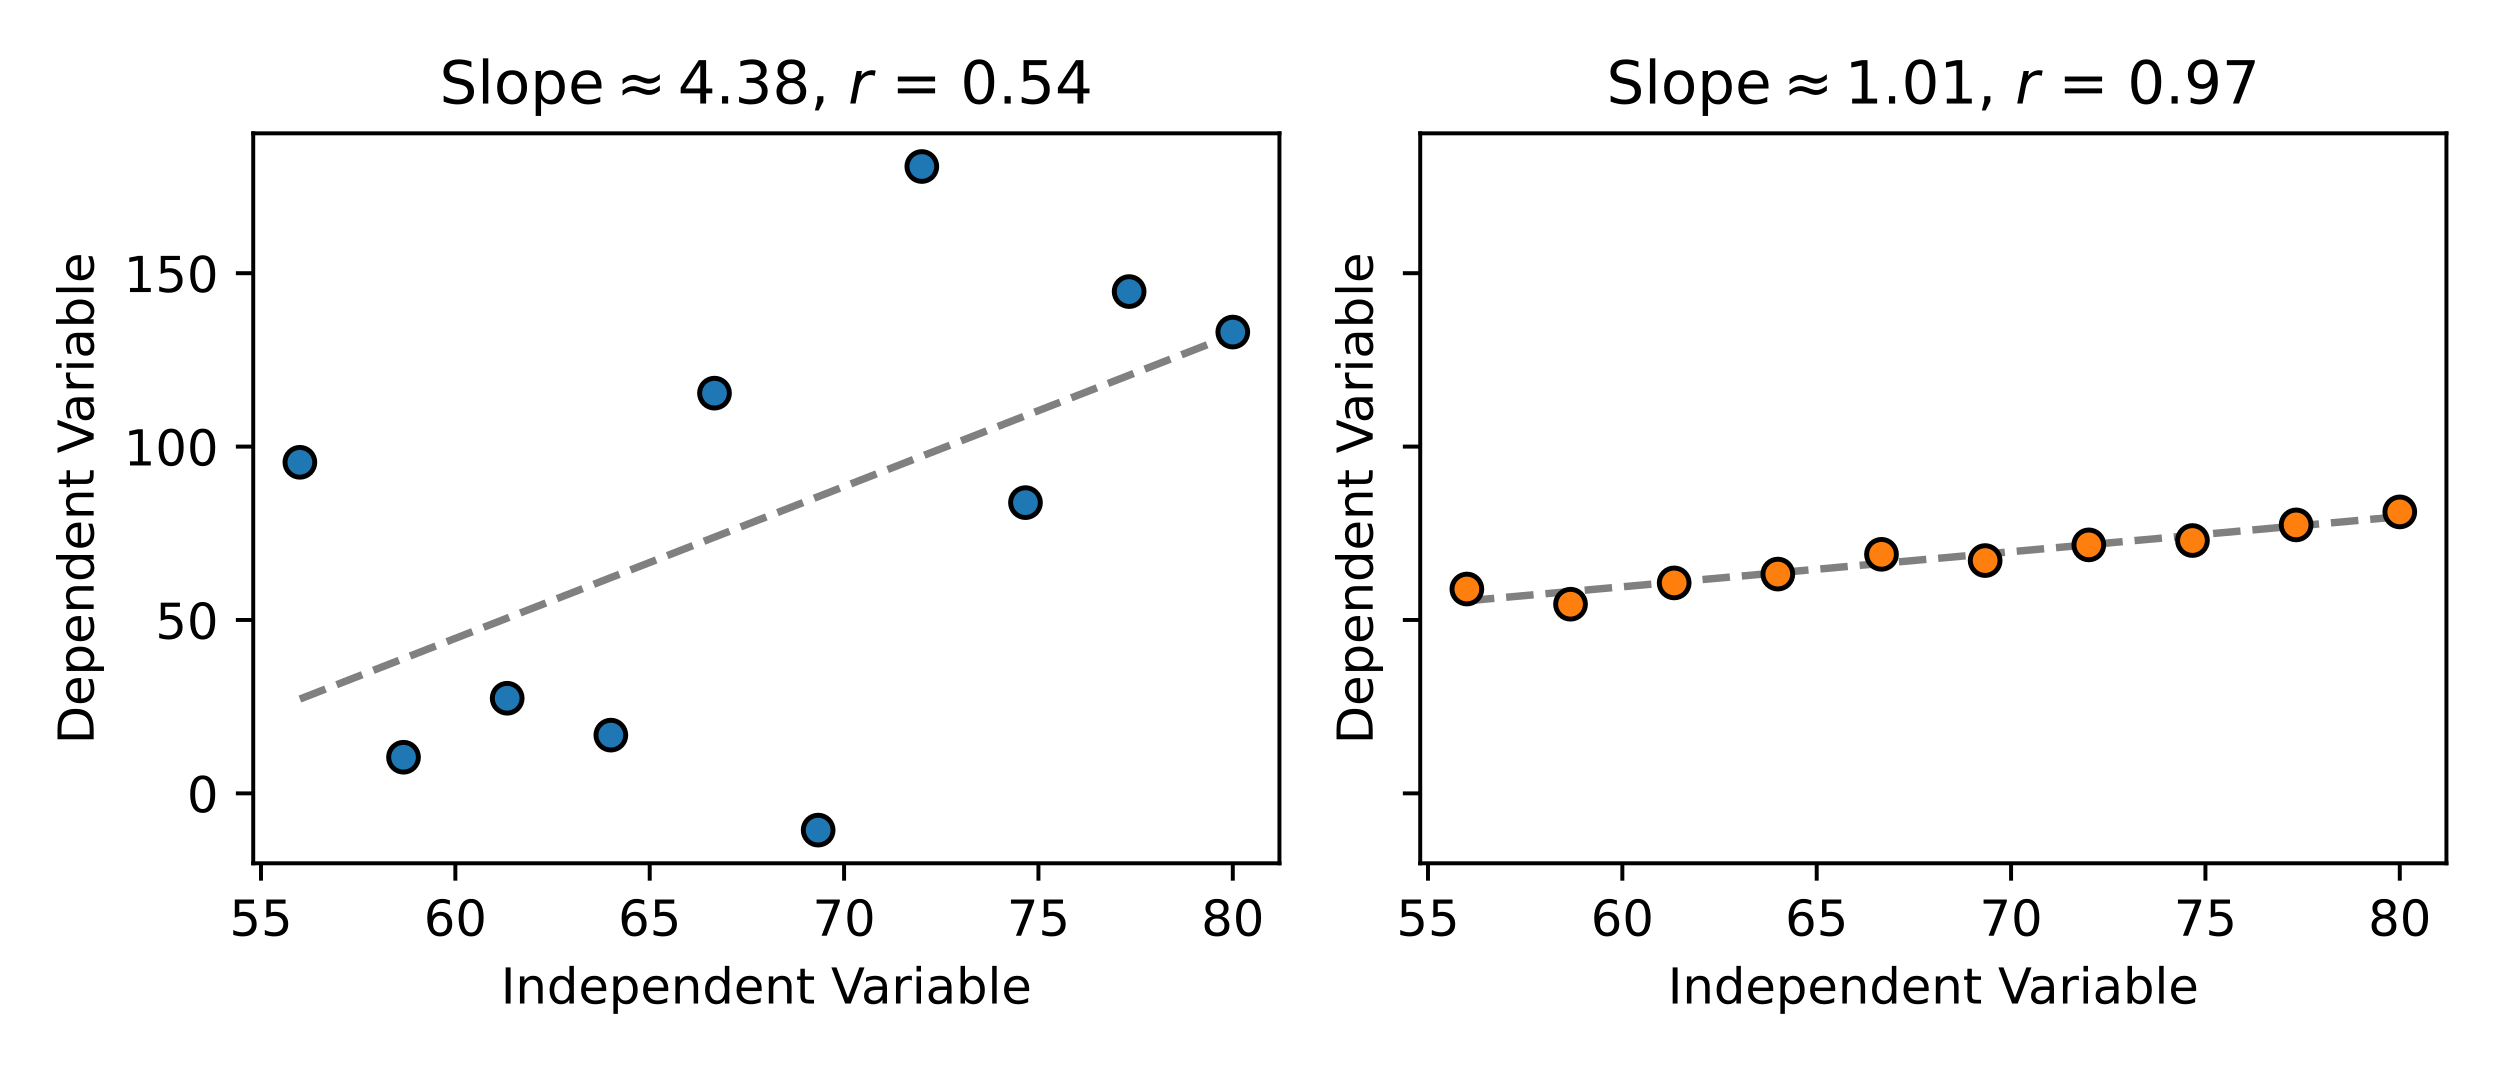
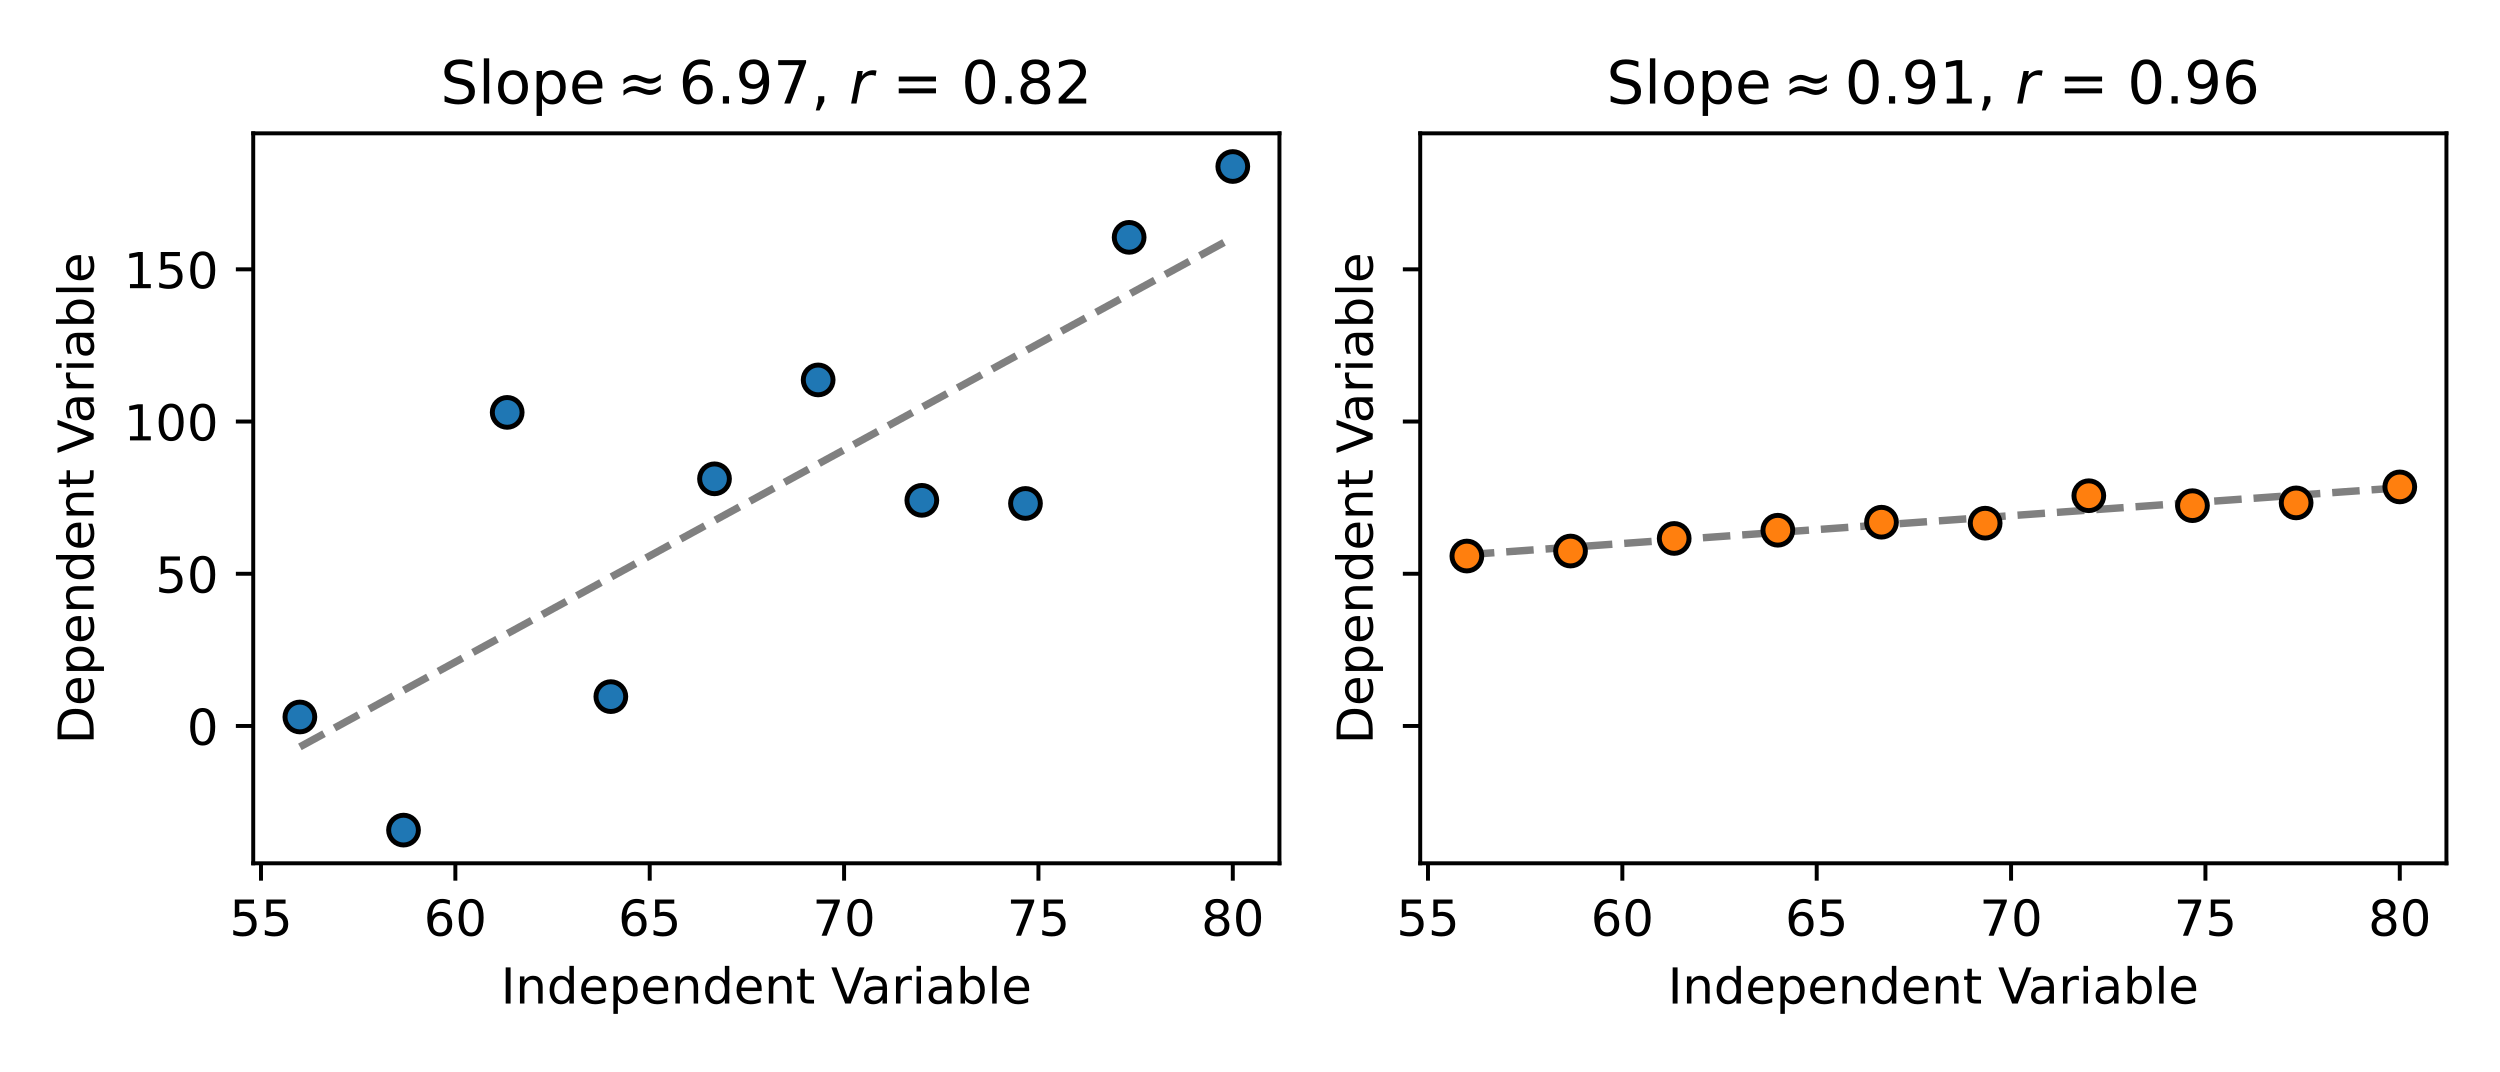
<svg xmlns="http://www.w3.org/2000/svg" xmlns:xlink="http://www.w3.org/1999/xlink" width="504pt" height="216pt" viewBox="0 0 504 216" version="1.1">
  <defs>
    <style type="text/css">*{stroke-linejoin: round; stroke-linecap: butt}</style>
  </defs>
  <g id="figure_1">
    <g id="patch_1">
      <path d="M 0 216  L 504 216  L 504 0  L 0 0  L 0 216  z " style="fill: none" />
    </g>
    <g id="axes_1">
      <g id="patch_2">
        <path d="M 51.05 174.04  L 257.935 174.04  L 257.935 26.88  L 51.05 26.88  L 51.05 174.04  z " style="fill: none" />
      </g>
      <g id="line2d_1">
-         <path d="M 60.454 140.927  L 81.351 132.767  L 102.249 124.607  L 123.146 116.447  L 144.044 108.287  L 164.941 100.127  L 185.839 91.967  L 206.736 83.806  L 227.634 75.646  L 248.531 67.486  " clip-path="url(#p17a0a06f5c)" style="fill: none; stroke-dasharray: 5.55,2.4; stroke-dashoffset: 0; stroke: #808080; stroke-width: 1.5" />
+         <path d="M 60.454 150.569  L 81.351 139.162  L 102.249 127.755  L 123.146 116.348  L 144.044 104.941  L 164.941 93.534  L 185.839 82.127  L 206.736 70.72  L 227.634 59.313  L 248.531 47.906  " clip-path="url(#p3f2c73d6b6)" style="fill: none; stroke-dasharray: 5.55,2.4; stroke-dashoffset: 0; stroke: #808080; stroke-width: 1.5" />
      </g>
      <g id="PathCollection_1">
        <defs>
-           <path id="ma135c1224b" d="M 0 3  C 0.796 3 1.559 2.684 2.121 2.121  C 2.684 1.559 3 0.796 3 0  C 3 -0.796 2.684 -1.559 2.121 -2.121  C 1.559 -2.684 0.796 -3 0 -3  C -0.796 -3 -1.559 -2.684 -2.121 -2.121  C -2.684 -1.559 -3 -0.796 -3 0  C -3 0.796 -2.684 1.559 -2.121 2.121  C -1.559 2.684 -0.796 3 0 3  z " style="stroke: #000000" />
+           <path id="m2530ea3f04" d="M 0 3  C 0.796 3 1.559 2.684 2.121 2.121  C 2.684 1.559 3 0.796 3 0  C 3 -0.796 2.684 -1.559 2.121 -2.121  C 1.559 -2.684 0.796 -3 0 -3  C -0.796 -3 -1.559 -2.684 -2.121 -2.121  C -2.684 -1.559 -3 -0.796 -3 0  C -3 0.796 -2.684 1.559 -2.121 2.121  C -1.559 2.684 -0.796 3 0 3  z " style="stroke: #000000" />
        </defs>
-         <g clip-path="url(#p17a0a06f5c)">
-           <use xlink:href="#ma135c1224b" x="60.454" y="93.2" style="fill: #1f77b4; stroke: #000000" />
-           <use xlink:href="#ma135c1224b" x="81.351" y="152.659" style="fill: #1f77b4; stroke: #000000" />
-           <use xlink:href="#ma135c1224b" x="102.249" y="140.767" style="fill: #1f77b4; stroke: #000000" />
-           <use xlink:href="#ma135c1224b" x="123.146" y="148.203" style="fill: #1f77b4; stroke: #000000" />
-           <use xlink:href="#ma135c1224b" x="144.044" y="79.26" style="fill: #1f77b4; stroke: #000000" />
-           <use xlink:href="#ma135c1224b" x="164.941" y="167.351" style="fill: #1f77b4; stroke: #000000" />
-           <use xlink:href="#ma135c1224b" x="185.839" y="33.569" style="fill: #1f77b4; stroke: #000000" />
-           <use xlink:href="#ma135c1224b" x="206.736" y="101.33" style="fill: #1f77b4; stroke: #000000" />
-           <use xlink:href="#ma135c1224b" x="227.634" y="58.782" style="fill: #1f77b4; stroke: #000000" />
-           <use xlink:href="#ma135c1224b" x="248.531" y="66.945" style="fill: #1f77b4; stroke: #000000" />
+         <g clip-path="url(#p3f2c73d6b6)">
+           <use xlink:href="#m2530ea3f04" x="60.454" y="144.544" style="fill: #1f77b4; stroke: #000000" />
+           <use xlink:href="#m2530ea3f04" x="81.351" y="167.351" style="fill: #1f77b4; stroke: #000000" />
+           <use xlink:href="#m2530ea3f04" x="102.249" y="83.138" style="fill: #1f77b4; stroke: #000000" />
+           <use xlink:href="#m2530ea3f04" x="123.146" y="140.44" style="fill: #1f77b4; stroke: #000000" />
+           <use xlink:href="#m2530ea3f04" x="144.044" y="96.53" style="fill: #1f77b4; stroke: #000000" />
+           <use xlink:href="#m2530ea3f04" x="164.941" y="76.593" style="fill: #1f77b4; stroke: #000000" />
+           <use xlink:href="#m2530ea3f04" x="185.839" y="100.867" style="fill: #1f77b4; stroke: #000000" />
+           <use xlink:href="#m2530ea3f04" x="206.736" y="101.495" style="fill: #1f77b4; stroke: #000000" />
+           <use xlink:href="#m2530ea3f04" x="227.634" y="47.849" style="fill: #1f77b4; stroke: #000000" />
+           <use xlink:href="#m2530ea3f04" x="248.531" y="33.569" style="fill: #1f77b4; stroke: #000000" />
        </g>
      </g>
      <g id="matplotlib.axis_1">
        <g id="xtick_1">
          <g id="line2d_2">
            <defs>
-               <path id="m4a7efebc53" d="M 0 0  L 0 3.5  " style="stroke: #000000; stroke-width: 0.8" />
+               <path id="m5d69a4705f" d="M 0 0  L 0 3.5  " style="stroke: #000000; stroke-width: 0.8" />
            </defs>
            <g>
-               <use xlink:href="#m4a7efebc53" x="52.617" y="174.04" style="stroke: #000000; stroke-width: 0.8" />
+               <use xlink:href="#m5d69a4705f" x="52.617" y="174.04" style="stroke: #000000; stroke-width: 0.8" />
            </g>
          </g>
          <g id="text_1">
            <g transform="translate(46.25481 188.6384) scale(0.1 -0.1)">
              <defs>
                <path id="DejaVuSans-35" d="M 691 4666  L 3169 4666  L 3169 4134  L 1269 4134  L 1269 2991  Q 1406 3038 1543 3061  Q 1681 3084 1819 3084  Q 2600 3084 3056 2656  Q 3513 2228 3513 1497  Q 3513 744 3044 326  Q 2575 -91 1722 -91  Q 1428 -91 1123 -41  Q 819 9 494 109  L 494 744  Q 775 591 1075 516  Q 1375 441 1709 441  Q 2250 441 2565 725  Q 2881 1009 2881 1497  Q 2881 1984 2565 2268  Q 2250 2553 1709 2553  Q 1456 2553 1204 2497  Q 953 2441 691 2322  L 691 4666  z " transform="scale(0.015625)" />
              </defs>
              <use xlink:href="#DejaVuSans-35" />
              <use xlink:href="#DejaVuSans-35" x="63.623" />
            </g>
          </g>
        </g>
        <g id="xtick_2">
          <g id="line2d_3">
            <g>
-               <use xlink:href="#m4a7efebc53" x="91.8" y="174.04" style="stroke: #000000; stroke-width: 0.8" />
+               <use xlink:href="#m5d69a4705f" x="91.8" y="174.04" style="stroke: #000000; stroke-width: 0.8" />
            </g>
          </g>
          <g id="text_2">
            <g transform="translate(85.43758 188.6384) scale(0.1 -0.1)">
              <defs>
                <path id="DejaVuSans-36" d="M 2113 2584  Q 1688 2584 1439 2293  Q 1191 2003 1191 1497  Q 1191 994 1439 701  Q 1688 409 2113 409  Q 2538 409 2786 701  Q 3034 994 3034 1497  Q 3034 2003 2786 2293  Q 2538 2584 2113 2584  z M 3366 4563  L 3366 3988  Q 3128 4100 2886 4159  Q 2644 4219 2406 4219  Q 1781 4219 1451 3797  Q 1122 3375 1075 2522  Q 1259 2794 1537 2939  Q 1816 3084 2150 3084  Q 2853 3084 3261 2657  Q 3669 2231 3669 1497  Q 3669 778 3244 343  Q 2819 -91 2113 -91  Q 1303 -91 875 529  Q 447 1150 447 2328  Q 447 3434 972 4092  Q 1497 4750 2381 4750  Q 2619 4750 2861 4703  Q 3103 4656 3366 4563  z " transform="scale(0.015625)" />
                <path id="DejaVuSans-30" d="M 2034 4250  Q 1547 4250 1301 3770  Q 1056 3291 1056 2328  Q 1056 1369 1301 889  Q 1547 409 2034 409  Q 2525 409 2770 889  Q 3016 1369 3016 2328  Q 3016 3291 2770 3770  Q 2525 4250 2034 4250  z M 2034 4750  Q 2819 4750 3233 4129  Q 3647 3509 3647 2328  Q 3647 1150 3233 529  Q 2819 -91 2034 -91  Q 1250 -91 836 529  Q 422 1150 422 2328  Q 422 3509 836 4129  Q 1250 4750 2034 4750  z " transform="scale(0.015625)" />
              </defs>
              <use xlink:href="#DejaVuSans-36" />
              <use xlink:href="#DejaVuSans-30" x="63.623" />
            </g>
          </g>
        </g>
        <g id="xtick_3">
          <g id="line2d_4">
            <g>
-               <use xlink:href="#m4a7efebc53" x="130.983" y="174.04" style="stroke: #000000; stroke-width: 0.8" />
+               <use xlink:href="#m5d69a4705f" x="130.983" y="174.04" style="stroke: #000000; stroke-width: 0.8" />
            </g>
          </g>
          <g id="text_3">
            <g transform="translate(124.6203 188.6384) scale(0.1 -0.1)">
              <use xlink:href="#DejaVuSans-36" />
              <use xlink:href="#DejaVuSans-35" x="63.623" />
            </g>
          </g>
        </g>
        <g id="xtick_4">
          <g id="line2d_5">
            <g>
-               <use xlink:href="#m4a7efebc53" x="170.166" y="174.04" style="stroke: #000000; stroke-width: 0.8" />
+               <use xlink:href="#m5d69a4705f" x="170.166" y="174.04" style="stroke: #000000; stroke-width: 0.8" />
            </g>
          </g>
          <g id="text_4">
            <g transform="translate(163.8031 188.6384) scale(0.1 -0.1)">
              <defs>
                <path id="DejaVuSans-37" d="M 525 4666  L 3525 4666  L 3525 4397  L 1831 0  L 1172 0  L 2766 4134  L 525 4134  L 525 4666  z " transform="scale(0.015625)" />
              </defs>
              <use xlink:href="#DejaVuSans-37" />
              <use xlink:href="#DejaVuSans-30" x="63.623" />
            </g>
          </g>
        </g>
        <g id="xtick_5">
          <g id="line2d_6">
            <g>
-               <use xlink:href="#m4a7efebc53" x="209.348" y="174.04" style="stroke: #000000; stroke-width: 0.8" />
+               <use xlink:href="#m5d69a4705f" x="209.348" y="174.04" style="stroke: #000000; stroke-width: 0.8" />
            </g>
          </g>
          <g id="text_5">
            <g transform="translate(202.9859 188.6384) scale(0.1 -0.1)">
              <use xlink:href="#DejaVuSans-37" />
              <use xlink:href="#DejaVuSans-35" x="63.623" />
            </g>
          </g>
        </g>
        <g id="xtick_6">
          <g id="line2d_7">
            <g>
-               <use xlink:href="#m4a7efebc53" x="248.531" y="174.04" style="stroke: #000000; stroke-width: 0.8" />
+               <use xlink:href="#m5d69a4705f" x="248.531" y="174.04" style="stroke: #000000; stroke-width: 0.8" />
            </g>
          </g>
          <g id="text_6">
            <g transform="translate(242.1686 188.6384) scale(0.1 -0.1)">
              <defs>
                <path id="DejaVuSans-38" d="M 2034 2216  Q 1584 2216 1326 1975  Q 1069 1734 1069 1313  Q 1069 891 1326 650  Q 1584 409 2034 409  Q 2484 409 2743 651  Q 3003 894 3003 1313  Q 3003 1734 2745 1975  Q 2488 2216 2034 2216  z M 1403 2484  Q 997 2584 770 2862  Q 544 3141 544 3541  Q 544 4100 942 4425  Q 1341 4750 2034 4750  Q 2731 4750 3128 4425  Q 3525 4100 3525 3541  Q 3525 3141 3298 2862  Q 3072 2584 2669 2484  Q 3125 2378 3379 2068  Q 3634 1759 3634 1313  Q 3634 634 3220 271  Q 2806 -91 2034 -91  Q 1263 -91 848 271  Q 434 634 434 1313  Q 434 1759 690 2068  Q 947 2378 1403 2484  z M 1172 3481  Q 1172 3119 1398 2916  Q 1625 2713 2034 2713  Q 2441 2713 2670 2916  Q 2900 3119 2900 3481  Q 2900 3844 2670 4047  Q 2441 4250 2034 4250  Q 1625 4250 1398 4047  Q 1172 3844 1172 3481  z " transform="scale(0.015625)" />
              </defs>
              <use xlink:href="#DejaVuSans-38" />
              <use xlink:href="#DejaVuSans-30" x="63.623" />
            </g>
          </g>
        </g>
        <g id="text_7">
          <g transform="translate(100.9644 202.3166) scale(0.1 -0.1)">
            <defs>
              <path id="DejaVuSans-49" d="M 628 4666  L 1259 4666  L 1259 0  L 628 0  L 628 4666  z " transform="scale(0.015625)" />
              <path id="DejaVuSans-6e" d="M 3513 2113  L 3513 0  L 2938 0  L 2938 2094  Q 2938 2591 2744 2837  Q 2550 3084 2163 3084  Q 1697 3084 1428 2787  Q 1159 2491 1159 1978  L 1159 0  L 581 0  L 581 3500  L 1159 3500  L 1159 2956  Q 1366 3272 1645 3428  Q 1925 3584 2291 3584  Q 2894 3584 3203 3211  Q 3513 2838 3513 2113  z " transform="scale(0.015625)" />
              <path id="DejaVuSans-64" d="M 2906 2969  L 2906 4863  L 3481 4863  L 3481 0  L 2906 0  L 2906 525  Q 2725 213 2448 61  Q 2172 -91 1784 -91  Q 1150 -91 751 415  Q 353 922 353 1747  Q 353 2572 751 3078  Q 1150 3584 1784 3584  Q 2172 3584 2448 3432  Q 2725 3281 2906 2969  z M 947 1747  Q 947 1113 1208 752  Q 1469 391 1925 391  Q 2381 391 2643 752  Q 2906 1113 2906 1747  Q 2906 2381 2643 2742  Q 2381 3103 1925 3103  Q 1469 3103 1208 2742  Q 947 2381 947 1747  z " transform="scale(0.015625)" />
              <path id="DejaVuSans-65" d="M 3597 1894  L 3597 1613  L 953 1613  Q 991 1019 1311 708  Q 1631 397 2203 397  Q 2534 397 2845 478  Q 3156 559 3463 722  L 3463 178  Q 3153 47 2828 -22  Q 2503 -91 2169 -91  Q 1331 -91 842 396  Q 353 884 353 1716  Q 353 2575 817 3079  Q 1281 3584 2069 3584  Q 2775 3584 3186 3129  Q 3597 2675 3597 1894  z M 3022 2063  Q 3016 2534 2758 2815  Q 2500 3097 2075 3097  Q 1594 3097 1305 2825  Q 1016 2553 972 2059  L 3022 2063  z " transform="scale(0.015625)" />
              <path id="DejaVuSans-70" d="M 1159 525  L 1159 -1331  L 581 -1331  L 581 3500  L 1159 3500  L 1159 2969  Q 1341 3281 1617 3432  Q 1894 3584 2278 3584  Q 2916 3584 3314 3078  Q 3713 2572 3713 1747  Q 3713 922 3314 415  Q 2916 -91 2278 -91  Q 1894 -91 1617 61  Q 1341 213 1159 525  z M 3116 1747  Q 3116 2381 2855 2742  Q 2594 3103 2138 3103  Q 1681 3103 1420 2742  Q 1159 2381 1159 1747  Q 1159 1113 1420 752  Q 1681 391 2138 391  Q 2594 391 2855 752  Q 3116 1113 3116 1747  z " transform="scale(0.015625)" />
              <path id="DejaVuSans-74" d="M 1172 4494  L 1172 3500  L 2356 3500  L 2356 3053  L 1172 3053  L 1172 1153  Q 1172 725 1289 603  Q 1406 481 1766 481  L 2356 481  L 2356 0  L 1766 0  Q 1100 0 847 248  Q 594 497 594 1153  L 594 3053  L 172 3053  L 172 3500  L 594 3500  L 594 4494  L 1172 4494  z " transform="scale(0.015625)" />
              <path id="DejaVuSans-20" transform="scale(0.015625)" />
              <path id="DejaVuSans-56" d="M 1831 0  L 50 4666  L 709 4666  L 2188 738  L 3669 4666  L 4325 4666  L 2547 0  L 1831 0  z " transform="scale(0.015625)" />
              <path id="DejaVuSans-61" d="M 2194 1759  Q 1497 1759 1228 1600  Q 959 1441 959 1056  Q 959 750 1161 570  Q 1363 391 1709 391  Q 2188 391 2477 730  Q 2766 1069 2766 1631  L 2766 1759  L 2194 1759  z M 3341 1997  L 3341 0  L 2766 0  L 2766 531  Q 2569 213 2275 61  Q 1981 -91 1556 -91  Q 1019 -91 701 211  Q 384 513 384 1019  Q 384 1609 779 1909  Q 1175 2209 1959 2209  L 2766 2209  L 2766 2266  Q 2766 2663 2505 2880  Q 2244 3097 1772 3097  Q 1472 3097 1187 3025  Q 903 2953 641 2809  L 641 3341  Q 956 3463 1253 3523  Q 1550 3584 1831 3584  Q 2591 3584 2966 3190  Q 3341 2797 3341 1997  z " transform="scale(0.015625)" />
              <path id="DejaVuSans-72" d="M 2631 2963  Q 2534 3019 2420 3045  Q 2306 3072 2169 3072  Q 1681 3072 1420 2755  Q 1159 2438 1159 1844  L 1159 0  L 581 0  L 581 3500  L 1159 3500  L 1159 2956  Q 1341 3275 1631 3429  Q 1922 3584 2338 3584  Q 2397 3584 2469 3576  Q 2541 3569 2628 3553  L 2631 2963  z " transform="scale(0.015625)" />
              <path id="DejaVuSans-69" d="M 603 3500  L 1178 3500  L 1178 0  L 603 0  L 603 3500  z M 603 4863  L 1178 4863  L 1178 4134  L 603 4134  L 603 4863  z " transform="scale(0.015625)" />
              <path id="DejaVuSans-62" d="M 3116 1747  Q 3116 2381 2855 2742  Q 2594 3103 2138 3103  Q 1681 3103 1420 2742  Q 1159 2381 1159 1747  Q 1159 1113 1420 752  Q 1681 391 2138 391  Q 2594 391 2855 752  Q 3116 1113 3116 1747  z M 1159 2969  Q 1341 3281 1617 3432  Q 1894 3584 2278 3584  Q 2916 3584 3314 3078  Q 3713 2572 3713 1747  Q 3713 922 3314 415  Q 2916 -91 2278 -91  Q 1894 -91 1617 61  Q 1341 213 1159 525  L 1159 0  L 581 0  L 581 4863  L 1159 4863  L 1159 2969  z " transform="scale(0.015625)" />
              <path id="DejaVuSans-6c" d="M 603 4863  L 1178 4863  L 1178 0  L 603 0  L 603 4863  z " transform="scale(0.015625)" />
            </defs>
            <use xlink:href="#DejaVuSans-49" />
            <use xlink:href="#DejaVuSans-6e" x="29.492" />
            <use xlink:href="#DejaVuSans-64" x="92.871" />
            <use xlink:href="#DejaVuSans-65" x="156.348" />
            <use xlink:href="#DejaVuSans-70" x="217.871" />
            <use xlink:href="#DejaVuSans-65" x="281.348" />
            <use xlink:href="#DejaVuSans-6e" x="342.871" />
            <use xlink:href="#DejaVuSans-64" x="406.25" />
            <use xlink:href="#DejaVuSans-65" x="469.727" />
            <use xlink:href="#DejaVuSans-6e" x="531.25" />
            <use xlink:href="#DejaVuSans-74" x="594.629" />
            <use xlink:href="#DejaVuSans-20" x="633.838" />
            <use xlink:href="#DejaVuSans-56" x="665.625" />
            <use xlink:href="#DejaVuSans-61" x="726.283" />
            <use xlink:href="#DejaVuSans-72" x="787.562" />
            <use xlink:href="#DejaVuSans-69" x="828.676" />
            <use xlink:href="#DejaVuSans-61" x="856.459" />
            <use xlink:href="#DejaVuSans-62" x="917.738" />
            <use xlink:href="#DejaVuSans-6c" x="981.215" />
            <use xlink:href="#DejaVuSans-65" x="1008.998" />
          </g>
        </g>
      </g>
      <g id="matplotlib.axis_2">
        <g id="ytick_1">
          <g id="line2d_8">
            <defs>
-               <path id="m10cedb093b" d="M 0 0  L -3.5 0  " style="stroke: #000000; stroke-width: 0.8" />
+               <path id="m2132329ffd" d="M 0 0  L -3.5 0  " style="stroke: #000000; stroke-width: 0.8" />
            </defs>
            <g>
-               <use xlink:href="#m10cedb093b" x="51.05" y="159.94" style="stroke: #000000; stroke-width: 0.8" />
+               <use xlink:href="#m2132329ffd" x="51.05" y="146.355" style="stroke: #000000; stroke-width: 0.8" />
            </g>
          </g>
          <g id="text_8">
-             <g transform="translate(37.6875 163.7393) scale(0.1 -0.1)">
+             <g transform="translate(37.6875 150.1543) scale(0.1 -0.1)">
              <use xlink:href="#DejaVuSans-30" />
            </g>
          </g>
        </g>
        <g id="ytick_2">
          <g id="line2d_9">
            <g>
-               <use xlink:href="#m10cedb093b" x="51.05" y="124.987" style="stroke: #000000; stroke-width: 0.8" />
+               <use xlink:href="#m2132329ffd" x="51.05" y="115.67" style="stroke: #000000; stroke-width: 0.8" />
            </g>
          </g>
          <g id="text_9">
-             <g transform="translate(31.325 128.7861) scale(0.1 -0.1)">
+             <g transform="translate(31.325 119.4691) scale(0.1 -0.1)">
              <use xlink:href="#DejaVuSans-35" />
              <use xlink:href="#DejaVuSans-30" x="63.623" />
            </g>
          </g>
        </g>
        <g id="ytick_3">
          <g id="line2d_10">
            <g>
-               <use xlink:href="#m10cedb093b" x="51.05" y="90.034" style="stroke: #000000; stroke-width: 0.8" />
+               <use xlink:href="#m2132329ffd" x="51.05" y="84.985" style="stroke: #000000; stroke-width: 0.8" />
            </g>
          </g>
          <g id="text_10">
-             <g transform="translate(24.9625 93.83292) scale(0.1 -0.1)">
+             <g transform="translate(24.9625 88.78389) scale(0.1 -0.1)">
              <defs>
                <path id="DejaVuSans-31" d="M 794 531  L 1825 531  L 1825 4091  L 703 3866  L 703 4441  L 1819 4666  L 2450 4666  L 2450 531  L 3481 531  L 3481 0  L 794 0  L 794 531  z " transform="scale(0.015625)" />
              </defs>
              <use xlink:href="#DejaVuSans-31" />
              <use xlink:href="#DejaVuSans-30" x="63.623" />
              <use xlink:href="#DejaVuSans-30" x="127.246" />
            </g>
          </g>
        </g>
        <g id="ytick_4">
          <g id="line2d_11">
            <g>
-               <use xlink:href="#m10cedb093b" x="51.05" y="55.08" style="stroke: #000000; stroke-width: 0.8" />
+               <use xlink:href="#m2132329ffd" x="51.05" y="54.299" style="stroke: #000000; stroke-width: 0.8" />
            </g>
          </g>
          <g id="text_11">
-             <g transform="translate(24.9625 58.87971) scale(0.1 -0.1)">
+             <g transform="translate(24.9625 58.09871) scale(0.1 -0.1)">
              <use xlink:href="#DejaVuSans-31" />
              <use xlink:href="#DejaVuSans-35" x="63.623" />
              <use xlink:href="#DejaVuSans-30" x="127.246" />
            </g>
          </g>
        </g>
        <g id="text_12">
          <g transform="translate(18.88281 150.0202) rotate(-90) scale(0.1 -0.1)">
            <defs>
              <path id="DejaVuSans-44" d="M 1259 4147  L 1259 519  L 2022 519  Q 2988 519 3436 956  Q 3884 1394 3884 2338  Q 3884 3275 3436 3711  Q 2988 4147 2022 4147  L 1259 4147  z M 628 4666  L 1925 4666  Q 3281 4666 3915 4102  Q 4550 3538 4550 2338  Q 4550 1131 3912 565  Q 3275 0 1925 0  L 628 0  L 628 4666  z " transform="scale(0.015625)" />
            </defs>
            <use xlink:href="#DejaVuSans-44" />
            <use xlink:href="#DejaVuSans-65" x="77.002" />
            <use xlink:href="#DejaVuSans-70" x="138.525" />
            <use xlink:href="#DejaVuSans-65" x="202.002" />
            <use xlink:href="#DejaVuSans-6e" x="263.525" />
            <use xlink:href="#DejaVuSans-64" x="326.904" />
            <use xlink:href="#DejaVuSans-65" x="390.381" />
            <use xlink:href="#DejaVuSans-6e" x="451.904" />
            <use xlink:href="#DejaVuSans-74" x="515.283" />
            <use xlink:href="#DejaVuSans-20" x="554.492" />
            <use xlink:href="#DejaVuSans-56" x="586.279" />
            <use xlink:href="#DejaVuSans-61" x="646.938" />
            <use xlink:href="#DejaVuSans-72" x="708.217" />
            <use xlink:href="#DejaVuSans-69" x="749.33" />
            <use xlink:href="#DejaVuSans-61" x="777.113" />
            <use xlink:href="#DejaVuSans-62" x="838.393" />
            <use xlink:href="#DejaVuSans-6c" x="901.869" />
            <use xlink:href="#DejaVuSans-65" x="929.652" />
          </g>
        </g>
      </g>
      <g id="patch_3">
        <path d="M 51.05 174.04  L 51.05 26.88  " style="fill: none; stroke: #000000; stroke-width: 0.8; stroke-linejoin: miter; stroke-linecap: square" />
      </g>
      <g id="patch_4">
        <path d="M 257.935 174.04  L 257.935 26.88  " style="fill: none; stroke: #000000; stroke-width: 0.8; stroke-linejoin: miter; stroke-linecap: square" />
      </g>
      <g id="patch_5">
        <path d="M 51.05 174.04  L 257.935 174.04  " style="fill: none; stroke: #000000; stroke-width: 0.8; stroke-linejoin: miter; stroke-linecap: square" />
      </g>
      <g id="patch_6">
        <path d="M 51.05 26.88  L 257.935 26.88  " style="fill: none; stroke: #000000; stroke-width: 0.8; stroke-linejoin: miter; stroke-linecap: square" />
      </g>
      <g id="text_13">
-         <g transform="translate(88.6125 20.88) scale(0.12 -0.12)">
+         <g transform="translate(88.7925 20.88) scale(0.12 -0.12)">
          <defs>
            <path id="DejaVuSans-53" d="M 3425 4513  L 3425 3897  Q 3066 4069 2747 4153  Q 2428 4238 2131 4238  Q 1616 4238 1336 4038  Q 1056 3838 1056 3469  Q 1056 3159 1242 3001  Q 1428 2844 1947 2747  L 2328 2669  Q 3034 2534 3370 2195  Q 3706 1856 3706 1288  Q 3706 609 3251 259  Q 2797 -91 1919 -91  Q 1588 -91 1214 -16  Q 841 59 441 206  L 441 856  Q 825 641 1194 531  Q 1563 422 1919 422  Q 2459 422 2753 634  Q 3047 847 3047 1241  Q 3047 1584 2836 1778  Q 2625 1972 2144 2069  L 1759 2144  Q 1053 2284 737 2584  Q 422 2884 422 3419  Q 422 4038 858 4394  Q 1294 4750 2059 4750  Q 2388 4750 2728 4690  Q 3069 4631 3425 4513  z " transform="scale(0.015625)" />
            <path id="DejaVuSans-6f" d="M 1959 3097  Q 1497 3097 1228 2736  Q 959 2375 959 1747  Q 959 1119 1226 758  Q 1494 397 1959 397  Q 2419 397 2687 759  Q 2956 1122 2956 1747  Q 2956 2369 2687 2733  Q 2419 3097 1959 3097  z M 1959 3584  Q 2709 3584 3137 3096  Q 3566 2609 3566 1747  Q 3566 888 3137 398  Q 2709 -91 1959 -91  Q 1206 -91 779 398  Q 353 888 353 1747  Q 353 2609 779 3096  Q 1206 3584 1959 3584  z " transform="scale(0.015625)" />
            <path id="DejaVuSans-2248" d="M 4684 1947  L 4684 1388  Q 4356 1144 4076 1036  Q 3797 928 3494 928  Q 3150 928 2694 1113  Q 2663 1125 2641 1134  Q 2622 1141 2575 1159  Q 2091 1350 1797 1350  Q 1522 1350 1253 1231  Q 984 1113 678 850  L 678 1409  Q 1006 1653 1286 1761  Q 1566 1869 1869 1869  Q 2213 1869 2672 1684  Q 2706 1669 2722 1663  Q 2741 1656 2788 1638  Q 3272 1447 3566 1447  Q 3834 1447 4098 1564  Q 4363 1681 4684 1947  z M 4684 3163  L 4684 2606  Q 4356 2359 4076 2251  Q 3797 2144 3494 2144  Q 3150 2144 2694 2328  Q 2663 2341 2641 2350  Q 2622 2356 2575 2375  Q 2091 2566 1797 2566  Q 1522 2566 1253 2447  Q 984 2328 678 2069  L 678 2625  Q 1006 2869 1286 2976  Q 1566 3084 1869 3084  Q 2213 3084 2672 2900  Q 2703 2888 2719 2881  Q 2741 2872 2788 2853  Q 3272 2663 3566 2663  Q 3834 2663 4098 2780  Q 4363 2897 4684 3163  z " transform="scale(0.015625)" />
-             <path id="DejaVuSans-34" d="M 2419 4116  L 825 1625  L 2419 1625  L 2419 4116  z M 2253 4666  L 3047 4666  L 3047 1625  L 3713 1625  L 3713 1100  L 3047 1100  L 3047 0  L 2419 0  L 2419 1100  L 313 1100  L 313 1709  L 2253 4666  z " transform="scale(0.015625)" />
            <path id="DejaVuSans-2e" d="M 684 794  L 1344 794  L 1344 0  L 684 0  L 684 794  z " transform="scale(0.015625)" />
-             <path id="DejaVuSans-33" d="M 2597 2516  Q 3050 2419 3304 2112  Q 3559 1806 3559 1356  Q 3559 666 3084 287  Q 2609 -91 1734 -91  Q 1441 -91 1130 -33  Q 819 25 488 141  L 488 750  Q 750 597 1062 519  Q 1375 441 1716 441  Q 2309 441 2620 675  Q 2931 909 2931 1356  Q 2931 1769 2642 2001  Q 2353 2234 1838 2234  L 1294 2234  L 1294 2753  L 1863 2753  Q 2328 2753 2575 2939  Q 2822 3125 2822 3475  Q 2822 3834 2567 4026  Q 2313 4219 1838 4219  Q 1578 4219 1281 4162  Q 984 4106 628 3988  L 628 4550  Q 988 4650 1302 4700  Q 1616 4750 1894 4750  Q 2613 4750 3031 4423  Q 3450 4097 3450 3541  Q 3450 3153 3228 2886  Q 3006 2619 2597 2516  z " transform="scale(0.015625)" />
+             <path id="DejaVuSans-39" d="M 703 97  L 703 672  Q 941 559 1184 500  Q 1428 441 1663 441  Q 2288 441 2617 861  Q 2947 1281 2994 2138  Q 2813 1869 2534 1725  Q 2256 1581 1919 1581  Q 1219 1581 811 2004  Q 403 2428 403 3163  Q 403 3881 828 4315  Q 1253 4750 1959 4750  Q 2769 4750 3195 4129  Q 3622 3509 3622 2328  Q 3622 1225 3098 567  Q 2575 -91 1691 -91  Q 1453 -91 1209 -44  Q 966 3 703 97  z M 1959 2075  Q 2384 2075 2632 2365  Q 2881 2656 2881 3163  Q 2881 3666 2632 3958  Q 2384 4250 1959 4250  Q 1534 4250 1286 3958  Q 1038 3666 1038 3163  Q 1038 2656 1286 2365  Q 1534 2075 1959 2075  z " transform="scale(0.015625)" />
            <path id="DejaVuSans-2c" d="M 750 794  L 1409 794  L 1409 256  L 897 -744  L 494 -744  L 750 256  L 750 794  z " transform="scale(0.015625)" />
            <path id="DejaVuSans-Oblique-72" d="M 2853 2969  Q 2766 3016 2653 3041  Q 2541 3066 2413 3066  Q 1953 3066 1609 2717  Q 1266 2369 1153 1784  L 800 0  L 225 0  L 909 3500  L 1484 3500  L 1375 2956  Q 1603 3259 1920 3421  Q 2238 3584 2597 3584  Q 2691 3584 2781 3573  Q 2872 3563 2963 3538  L 2853 2969  z " transform="scale(0.015625)" />
            <path id="DejaVuSans-3d" d="M 678 2906  L 4684 2906  L 4684 2381  L 678 2381  L 678 2906  z M 678 1631  L 4684 1631  L 4684 1100  L 678 1100  L 678 1631  z " transform="scale(0.015625)" />
+             <path id="DejaVuSans-32" d="M 1228 531  L 3431 531  L 3431 0  L 469 0  L 469 531  Q 828 903 1448 1529  Q 2069 2156 2228 2338  Q 2531 2678 2651 2914  Q 2772 3150 2772 3378  Q 2772 3750 2511 3984  Q 2250 4219 1831 4219  Q 1534 4219 1204 4116  Q 875 4013 500 3803  L 500 4441  Q 881 4594 1212 4672  Q 1544 4750 1819 4750  Q 2544 4750 2975 4387  Q 3406 4025 3406 3419  Q 3406 3131 3298 2873  Q 3191 2616 2906 2266  Q 2828 2175 2409 1742  Q 1991 1309 1228 531  z " transform="scale(0.015625)" />
          </defs>
          <use xlink:href="#DejaVuSans-53" transform="translate(0 0.015625)" />
          <use xlink:href="#DejaVuSans-6c" transform="translate(63.47656 0.015625)" />
          <use xlink:href="#DejaVuSans-6f" transform="translate(91.25977 0.015625)" />
          <use xlink:href="#DejaVuSans-70" transform="translate(152.4414 0.015625)" />
          <use xlink:href="#DejaVuSans-65" transform="translate(215.918 0.015625)" />
          <use xlink:href="#DejaVuSans-2248" transform="translate(296.9238 0.015625)" />
-           <use xlink:href="#DejaVuSans-34" transform="translate(400.1953 0.015625)" />
+           <use xlink:href="#DejaVuSans-36" transform="translate(400.1953 0.015625)" />
          <use xlink:href="#DejaVuSans-2e" transform="translate(463.8184 0.015625)" />
-           <use xlink:href="#DejaVuSans-33" transform="translate(495.6055 0.015625)" />
-           <use xlink:href="#DejaVuSans-38" transform="translate(559.2285 0.015625)" />
+           <use xlink:href="#DejaVuSans-39" transform="translate(495.6055 0.015625)" />
+           <use xlink:href="#DejaVuSans-37" transform="translate(559.2285 0.015625)" />
          <use xlink:href="#DejaVuSans-2c" transform="translate(622.8516 0.015625)" />
          <use xlink:href="#DejaVuSans-20" transform="translate(654.6387 0.015625)" />
          <use xlink:href="#DejaVuSans-Oblique-72" transform="translate(686.4258 0.015625)" />
          <use xlink:href="#DejaVuSans-20" transform="translate(727.5391 0.015625)" />
          <use xlink:href="#DejaVuSans-3d" transform="translate(759.3262 0.015625)" />
          <use xlink:href="#DejaVuSans-20" transform="translate(843.1152 0.015625)" />
          <use xlink:href="#DejaVuSans-30" transform="translate(874.9023 0.015625)" />
          <use xlink:href="#DejaVuSans-2e" transform="translate(938.5254 0.015625)" />
-           <use xlink:href="#DejaVuSans-35" transform="translate(970.3125 0.015625)" />
-           <use xlink:href="#DejaVuSans-34" transform="translate(1033.936 0.015625)" />
+           <use xlink:href="#DejaVuSans-38" transform="translate(967.6875 0.015625)" />
+           <use xlink:href="#DejaVuSans-32" transform="translate(1031.311 0.015625)" />
        </g>
      </g>
    </g>
    <g id="axes_2">
      <g id="patch_7">
        <path d="M 286.315 174.04  L 493.2 174.04  L 493.2 26.88  L 286.315 26.88  L 286.315 174.04  z " style="fill: none" />
      </g>
      <g id="line2d_12">
-         <path d="M 295.719 121.122  L 316.616 119.237  L 337.514 117.353  L 358.411 115.468  L 379.309 113.583  L 400.206 111.698  L 421.104 109.814  L 442.001 107.929  L 462.899 106.044  L 483.796 104.16  " clip-path="url(#pfdef1ae473)" style="fill: none; stroke-dasharray: 5.55,2.4; stroke-dashoffset: 0; stroke: #808080; stroke-width: 1.5" />
+         <path d="M 295.719 111.82  L 316.616 110.322  L 337.514 108.825  L 358.411 107.328  L 379.309 105.83  L 400.206 104.333  L 421.104 102.836  L 442.001 101.338  L 462.899 99.841  L 483.796 98.343  " clip-path="url(#pcb133b0fb3)" style="fill: none; stroke-dasharray: 5.55,2.4; stroke-dashoffset: 0; stroke: #808080; stroke-width: 1.5" />
      </g>
      <g id="PathCollection_2">
        <defs>
-           <path id="m5cc1b55f68" d="M 0 3  C 0.796 3 1.559 2.684 2.121 2.121  C 2.684 1.559 3 0.796 3 0  C 3 -0.796 2.684 -1.559 2.121 -2.121  C 1.559 -2.684 0.796 -3 0 -3  C -0.796 -3 -1.559 -2.684 -2.121 -2.121  C -2.684 -1.559 -3 -0.796 -3 0  C -3 0.796 -2.684 1.559 -2.121 2.121  C -1.559 2.684 -0.796 3 0 3  z " style="stroke: #000000" />
+           <path id="m2fd0787156" d="M 0 3  C 0.796 3 1.559 2.684 2.121 2.121  C 2.684 1.559 3 0.796 3 0  C 3 -0.796 2.684 -1.559 2.121 -2.121  C 1.559 -2.684 0.796 -3 0 -3  C -0.796 -3 -1.559 -2.684 -2.121 -2.121  C -2.684 -1.559 -3 -0.796 -3 0  C -3 0.796 -2.684 1.559 -2.121 2.121  C -1.559 2.684 -0.796 3 0 3  z " style="stroke: #000000" />
        </defs>
-         <g clip-path="url(#pfdef1ae473)">
-           <use xlink:href="#m5cc1b55f68" x="295.719" y="118.748" style="fill: #ff7f0e; stroke: #000000" />
-           <use xlink:href="#m5cc1b55f68" x="316.616" y="121.809" style="fill: #ff7f0e; stroke: #000000" />
-           <use xlink:href="#m5cc1b55f68" x="337.514" y="117.515" style="fill: #ff7f0e; stroke: #000000" />
-           <use xlink:href="#m5cc1b55f68" x="358.411" y="115.737" style="fill: #ff7f0e; stroke: #000000" />
-           <use xlink:href="#m5cc1b55f68" x="379.309" y="111.751" style="fill: #ff7f0e; stroke: #000000" />
-           <use xlink:href="#m5cc1b55f68" x="400.206" y="113.009" style="fill: #ff7f0e; stroke: #000000" />
-           <use xlink:href="#m5cc1b55f68" x="421.104" y="109.849" style="fill: #ff7f0e; stroke: #000000" />
-           <use xlink:href="#m5cc1b55f68" x="442.001" y="108.971" style="fill: #ff7f0e; stroke: #000000" />
-           <use xlink:href="#m5cc1b55f68" x="462.899" y="105.82" style="fill: #ff7f0e; stroke: #000000" />
-           <use xlink:href="#m5cc1b55f68" x="483.796" y="103.2" style="fill: #ff7f0e; stroke: #000000" />
+         <g clip-path="url(#pcb133b0fb3)">
+           <use xlink:href="#m2fd0787156" x="295.719" y="112.099" style="fill: #ff7f0e; stroke: #000000" />
+           <use xlink:href="#m2fd0787156" x="316.616" y="111.089" style="fill: #ff7f0e; stroke: #000000" />
+           <use xlink:href="#m2fd0787156" x="337.514" y="108.551" style="fill: #ff7f0e; stroke: #000000" />
+           <use xlink:href="#m2fd0787156" x="358.411" y="106.895" style="fill: #ff7f0e; stroke: #000000" />
+           <use xlink:href="#m2fd0787156" x="379.309" y="105.278" style="fill: #ff7f0e; stroke: #000000" />
+           <use xlink:href="#m2fd0787156" x="400.206" y="105.474" style="fill: #ff7f0e; stroke: #000000" />
+           <use xlink:href="#m2fd0787156" x="421.104" y="99.939" style="fill: #ff7f0e; stroke: #000000" />
+           <use xlink:href="#m2fd0787156" x="442.001" y="101.944" style="fill: #ff7f0e; stroke: #000000" />
+           <use xlink:href="#m2fd0787156" x="462.899" y="101.384" style="fill: #ff7f0e; stroke: #000000" />
+           <use xlink:href="#m2fd0787156" x="483.796" y="98.163" style="fill: #ff7f0e; stroke: #000000" />
        </g>
      </g>
      <g id="matplotlib.axis_3">
        <g id="xtick_7">
          <g id="line2d_13">
            <g>
-               <use xlink:href="#m4a7efebc53" x="287.882" y="174.04" style="stroke: #000000; stroke-width: 0.8" />
+               <use xlink:href="#m5d69a4705f" x="287.882" y="174.04" style="stroke: #000000; stroke-width: 0.8" />
            </g>
          </g>
          <g id="text_14">
            <g transform="translate(281.5198 188.6384) scale(0.1 -0.1)">
              <use xlink:href="#DejaVuSans-35" />
              <use xlink:href="#DejaVuSans-35" x="63.623" />
            </g>
          </g>
        </g>
        <g id="xtick_8">
          <g id="line2d_14">
            <g>
-               <use xlink:href="#m4a7efebc53" x="327.065" y="174.04" style="stroke: #000000; stroke-width: 0.8" />
+               <use xlink:href="#m5d69a4705f" x="327.065" y="174.04" style="stroke: #000000; stroke-width: 0.8" />
            </g>
          </g>
          <g id="text_15">
            <g transform="translate(320.7026 188.6384) scale(0.1 -0.1)">
              <use xlink:href="#DejaVuSans-36" />
              <use xlink:href="#DejaVuSans-30" x="63.623" />
            </g>
          </g>
        </g>
        <g id="xtick_9">
          <g id="line2d_15">
            <g>
-               <use xlink:href="#m4a7efebc53" x="366.248" y="174.04" style="stroke: #000000; stroke-width: 0.8" />
+               <use xlink:href="#m5d69a4705f" x="366.248" y="174.04" style="stroke: #000000; stroke-width: 0.8" />
            </g>
          </g>
          <g id="text_16">
            <g transform="translate(359.8853 188.6384) scale(0.1 -0.1)">
              <use xlink:href="#DejaVuSans-36" />
              <use xlink:href="#DejaVuSans-35" x="63.623" />
            </g>
          </g>
        </g>
        <g id="xtick_10">
          <g id="line2d_16">
            <g>
-               <use xlink:href="#m4a7efebc53" x="405.431" y="174.04" style="stroke: #000000; stroke-width: 0.8" />
+               <use xlink:href="#m5d69a4705f" x="405.431" y="174.04" style="stroke: #000000; stroke-width: 0.8" />
            </g>
          </g>
          <g id="text_17">
            <g transform="translate(399.0681 188.6384) scale(0.1 -0.1)">
              <use xlink:href="#DejaVuSans-37" />
              <use xlink:href="#DejaVuSans-30" x="63.623" />
            </g>
          </g>
        </g>
        <g id="xtick_11">
          <g id="line2d_17">
            <g>
-               <use xlink:href="#m4a7efebc53" x="444.613" y="174.04" style="stroke: #000000; stroke-width: 0.8" />
+               <use xlink:href="#m5d69a4705f" x="444.613" y="174.04" style="stroke: #000000; stroke-width: 0.8" />
            </g>
          </g>
          <g id="text_18">
            <g transform="translate(438.2509 188.6384) scale(0.1 -0.1)">
              <use xlink:href="#DejaVuSans-37" />
              <use xlink:href="#DejaVuSans-35" x="63.623" />
            </g>
          </g>
        </g>
        <g id="xtick_12">
          <g id="line2d_18">
            <g>
-               <use xlink:href="#m4a7efebc53" x="483.796" y="174.04" style="stroke: #000000; stroke-width: 0.8" />
+               <use xlink:href="#m5d69a4705f" x="483.796" y="174.04" style="stroke: #000000; stroke-width: 0.8" />
            </g>
          </g>
          <g id="text_19">
            <g transform="translate(477.4336 188.6384) scale(0.1 -0.1)">
              <use xlink:href="#DejaVuSans-38" />
              <use xlink:href="#DejaVuSans-30" x="63.623" />
            </g>
          </g>
        </g>
        <g id="text_20">
          <g transform="translate(336.2294 202.3166) scale(0.1 -0.1)">
            <use xlink:href="#DejaVuSans-49" />
            <use xlink:href="#DejaVuSans-6e" x="29.492" />
            <use xlink:href="#DejaVuSans-64" x="92.871" />
            <use xlink:href="#DejaVuSans-65" x="156.348" />
            <use xlink:href="#DejaVuSans-70" x="217.871" />
            <use xlink:href="#DejaVuSans-65" x="281.348" />
            <use xlink:href="#DejaVuSans-6e" x="342.871" />
            <use xlink:href="#DejaVuSans-64" x="406.25" />
            <use xlink:href="#DejaVuSans-65" x="469.727" />
            <use xlink:href="#DejaVuSans-6e" x="531.25" />
            <use xlink:href="#DejaVuSans-74" x="594.629" />
            <use xlink:href="#DejaVuSans-20" x="633.838" />
            <use xlink:href="#DejaVuSans-56" x="665.625" />
            <use xlink:href="#DejaVuSans-61" x="726.283" />
            <use xlink:href="#DejaVuSans-72" x="787.562" />
            <use xlink:href="#DejaVuSans-69" x="828.676" />
            <use xlink:href="#DejaVuSans-61" x="856.459" />
            <use xlink:href="#DejaVuSans-62" x="917.738" />
            <use xlink:href="#DejaVuSans-6c" x="981.215" />
            <use xlink:href="#DejaVuSans-65" x="1008.998" />
          </g>
        </g>
      </g>
      <g id="matplotlib.axis_4">
        <g id="ytick_5">
          <g id="line2d_19">
            <g>
-               <use xlink:href="#m10cedb093b" x="286.315" y="159.94" style="stroke: #000000; stroke-width: 0.8" />
+               <use xlink:href="#m2132329ffd" x="286.315" y="146.355" style="stroke: #000000; stroke-width: 0.8" />
            </g>
          </g>
        </g>
        <g id="ytick_6">
          <g id="line2d_20">
            <g>
-               <use xlink:href="#m10cedb093b" x="286.315" y="124.987" style="stroke: #000000; stroke-width: 0.8" />
+               <use xlink:href="#m2132329ffd" x="286.315" y="115.67" style="stroke: #000000; stroke-width: 0.8" />
            </g>
          </g>
        </g>
        <g id="ytick_7">
          <g id="line2d_21">
            <g>
-               <use xlink:href="#m10cedb093b" x="286.315" y="90.034" style="stroke: #000000; stroke-width: 0.8" />
+               <use xlink:href="#m2132329ffd" x="286.315" y="84.985" style="stroke: #000000; stroke-width: 0.8" />
            </g>
          </g>
        </g>
        <g id="ytick_8">
          <g id="line2d_22">
            <g>
-               <use xlink:href="#m10cedb093b" x="286.315" y="55.08" style="stroke: #000000; stroke-width: 0.8" />
+               <use xlink:href="#m2132329ffd" x="286.315" y="54.299" style="stroke: #000000; stroke-width: 0.8" />
            </g>
          </g>
        </g>
        <g id="text_21">
          <g transform="translate(276.7353 150.0202) rotate(-90) scale(0.1 -0.1)">
            <use xlink:href="#DejaVuSans-44" />
            <use xlink:href="#DejaVuSans-65" x="77.002" />
            <use xlink:href="#DejaVuSans-70" x="138.525" />
            <use xlink:href="#DejaVuSans-65" x="202.002" />
            <use xlink:href="#DejaVuSans-6e" x="263.525" />
            <use xlink:href="#DejaVuSans-64" x="326.904" />
            <use xlink:href="#DejaVuSans-65" x="390.381" />
            <use xlink:href="#DejaVuSans-6e" x="451.904" />
            <use xlink:href="#DejaVuSans-74" x="515.283" />
            <use xlink:href="#DejaVuSans-20" x="554.492" />
            <use xlink:href="#DejaVuSans-56" x="586.279" />
            <use xlink:href="#DejaVuSans-61" x="646.938" />
            <use xlink:href="#DejaVuSans-72" x="708.217" />
            <use xlink:href="#DejaVuSans-69" x="749.33" />
            <use xlink:href="#DejaVuSans-61" x="777.113" />
            <use xlink:href="#DejaVuSans-62" x="838.393" />
            <use xlink:href="#DejaVuSans-6c" x="901.869" />
            <use xlink:href="#DejaVuSans-65" x="929.652" />
          </g>
        </g>
      </g>
      <g id="patch_8">
        <path d="M 286.315 174.04  L 286.315 26.88  " style="fill: none; stroke: #000000; stroke-width: 0.8; stroke-linejoin: miter; stroke-linecap: square" />
      </g>
      <g id="patch_9">
        <path d="M 493.2 174.04  L 493.2 26.88  " style="fill: none; stroke: #000000; stroke-width: 0.8; stroke-linejoin: miter; stroke-linecap: square" />
      </g>
      <g id="patch_10">
        <path d="M 286.315 174.04  L 493.2 174.04  " style="fill: none; stroke: #000000; stroke-width: 0.8; stroke-linejoin: miter; stroke-linecap: square" />
      </g>
      <g id="patch_11">
        <path d="M 286.315 26.88  L 493.2 26.88  " style="fill: none; stroke: #000000; stroke-width: 0.8; stroke-linejoin: miter; stroke-linecap: square" />
      </g>
      <g id="text_22">
        <g transform="translate(323.8775 20.88) scale(0.12 -0.12)">
-           <defs>
-             <path id="DejaVuSans-39" d="M 703 97  L 703 672  Q 941 559 1184 500  Q 1428 441 1663 441  Q 2288 441 2617 861  Q 2947 1281 2994 2138  Q 2813 1869 2534 1725  Q 2256 1581 1919 1581  Q 1219 1581 811 2004  Q 403 2428 403 3163  Q 403 3881 828 4315  Q 1253 4750 1959 4750  Q 2769 4750 3195 4129  Q 3622 3509 3622 2328  Q 3622 1225 3098 567  Q 2575 -91 1691 -91  Q 1453 -91 1209 -44  Q 966 3 703 97  z M 1959 2075  Q 2384 2075 2632 2365  Q 2881 2656 2881 3163  Q 2881 3666 2632 3958  Q 2384 4250 1959 4250  Q 1534 4250 1286 3958  Q 1038 3666 1038 3163  Q 1038 2656 1286 2365  Q 1534 2075 1959 2075  z " transform="scale(0.015625)" />
-           </defs>
          <use xlink:href="#DejaVuSans-53" transform="translate(0 0.015625)" />
          <use xlink:href="#DejaVuSans-6c" transform="translate(63.47656 0.015625)" />
          <use xlink:href="#DejaVuSans-6f" transform="translate(91.25977 0.015625)" />
          <use xlink:href="#DejaVuSans-70" transform="translate(152.4414 0.015625)" />
          <use xlink:href="#DejaVuSans-65" transform="translate(215.918 0.015625)" />
          <use xlink:href="#DejaVuSans-2248" transform="translate(296.9238 0.015625)" />
-           <use xlink:href="#DejaVuSans-31" transform="translate(400.1953 0.015625)" />
+           <use xlink:href="#DejaVuSans-30" transform="translate(400.1953 0.015625)" />
          <use xlink:href="#DejaVuSans-2e" transform="translate(463.8184 0.015625)" />
-           <use xlink:href="#DejaVuSans-30" transform="translate(495.6055 0.015625)" />
+           <use xlink:href="#DejaVuSans-39" transform="translate(495.6055 0.015625)" />
          <use xlink:href="#DejaVuSans-31" transform="translate(559.2285 0.015625)" />
          <use xlink:href="#DejaVuSans-2c" transform="translate(622.8516 0.015625)" />
          <use xlink:href="#DejaVuSans-20" transform="translate(654.6387 0.015625)" />
          <use xlink:href="#DejaVuSans-Oblique-72" transform="translate(686.4258 0.015625)" />
          <use xlink:href="#DejaVuSans-20" transform="translate(727.5391 0.015625)" />
          <use xlink:href="#DejaVuSans-3d" transform="translate(759.3262 0.015625)" />
          <use xlink:href="#DejaVuSans-20" transform="translate(843.1152 0.015625)" />
          <use xlink:href="#DejaVuSans-30" transform="translate(874.9023 0.015625)" />
          <use xlink:href="#DejaVuSans-2e" transform="translate(938.5254 0.015625)" />
          <use xlink:href="#DejaVuSans-39" transform="translate(970.3125 0.015625)" />
-           <use xlink:href="#DejaVuSans-37" transform="translate(1033.936 0.015625)" />
+           <use xlink:href="#DejaVuSans-36" transform="translate(1033.936 0.015625)" />
        </g>
      </g>
    </g>
  </g>
  <defs>
-     <clipPath id="p17a0a06f5c">
+     <clipPath id="p3f2c73d6b6">
      <rect x="51.05" y="26.88" width="206.885" height="147.16" />
    </clipPath>
-     <clipPath id="pfdef1ae473">
+     <clipPath id="pcb133b0fb3">
      <rect x="286.315" y="26.88" width="206.885" height="147.16" />
    </clipPath>
  </defs>
</svg>
